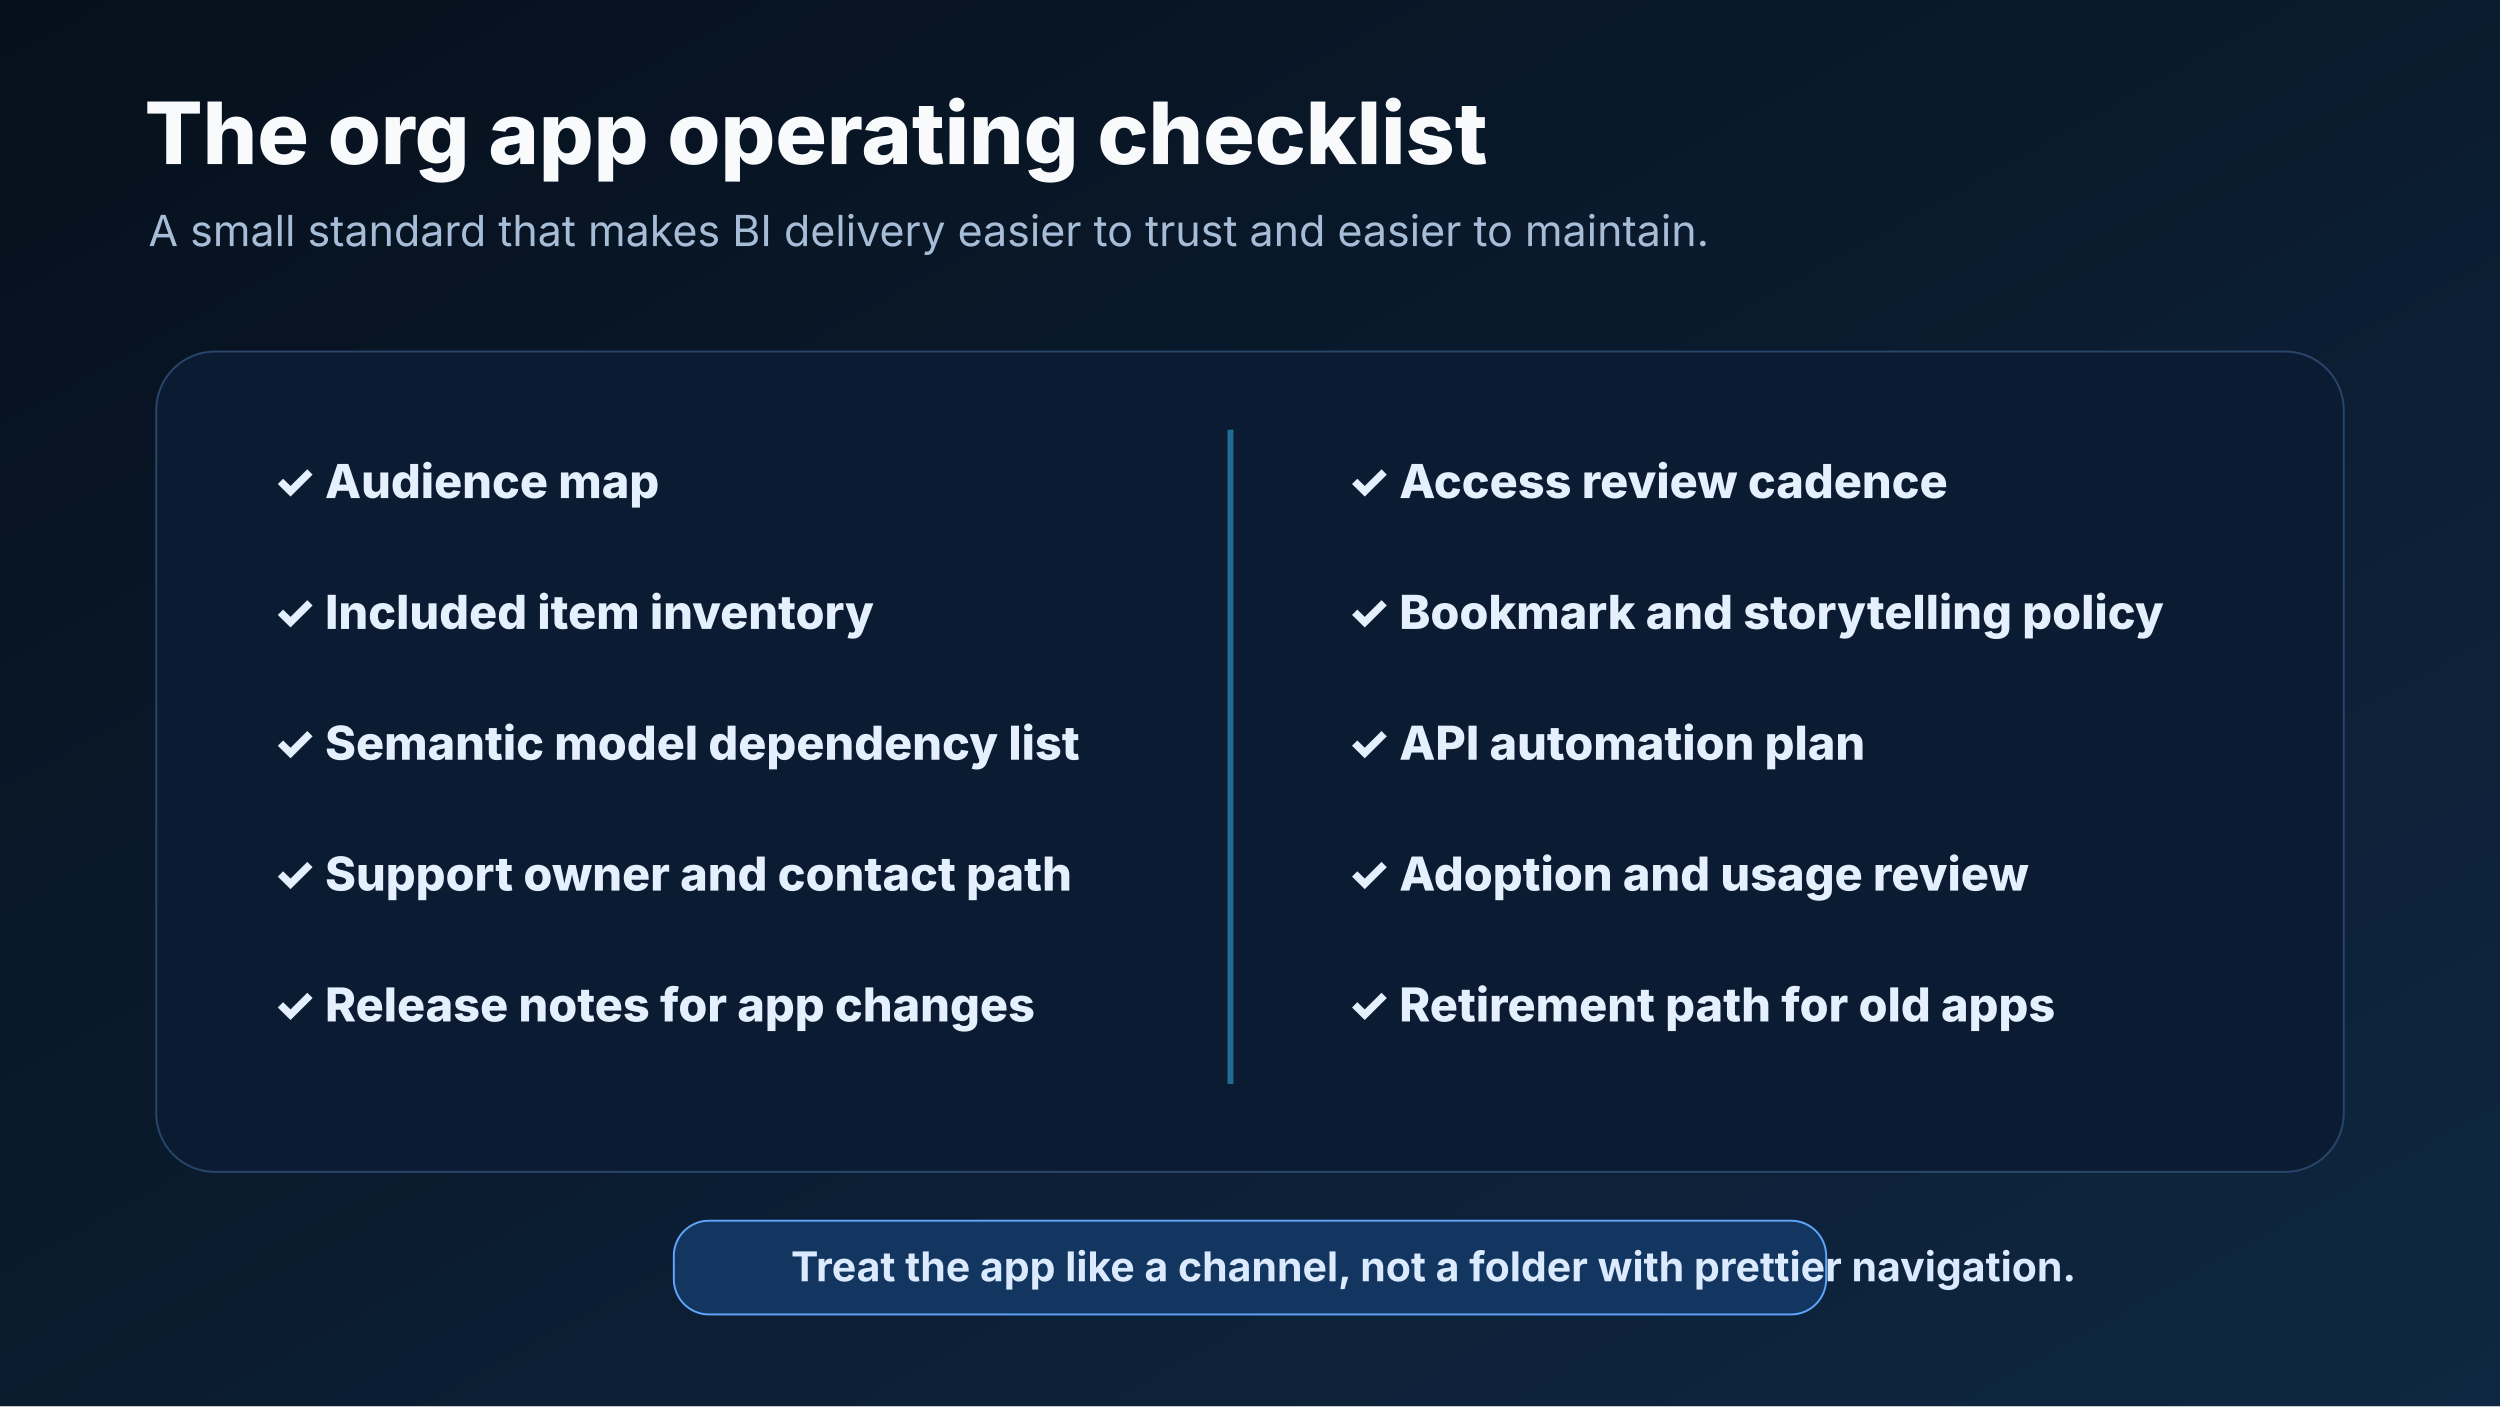
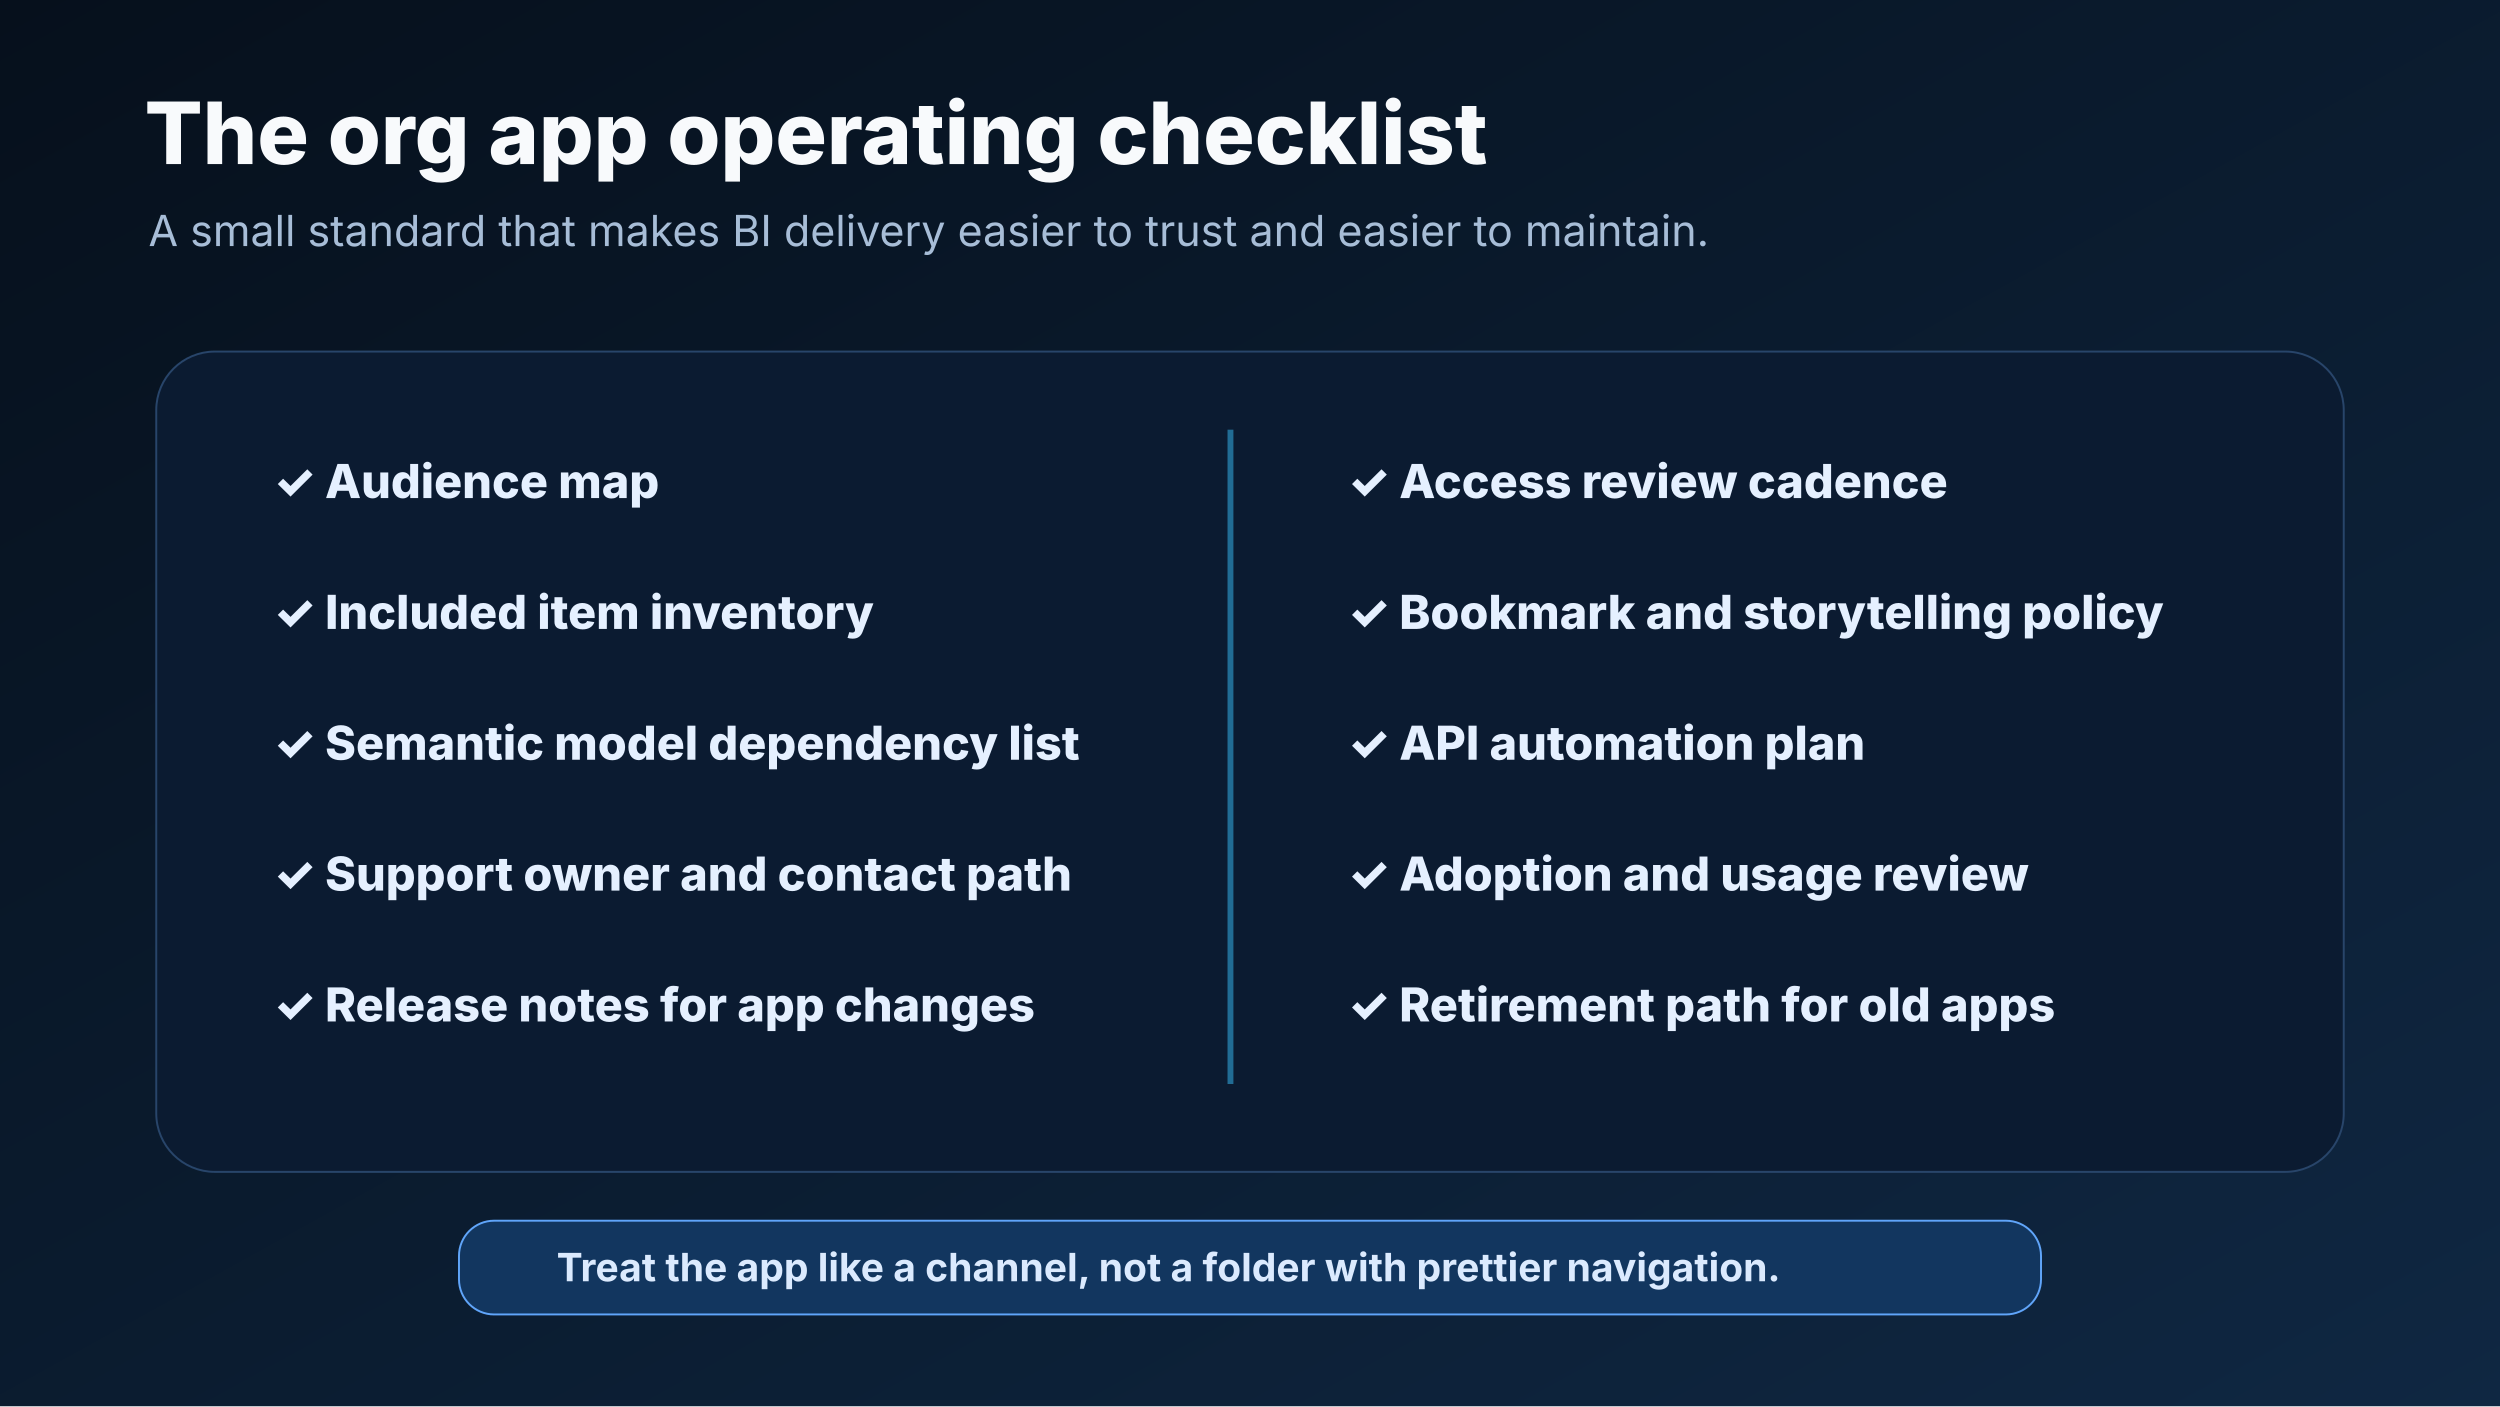
<svg xmlns="http://www.w3.org/2000/svg" viewBox="0 0 1280 720" role="img" aria-labelledby="title desc">
  <defs>
    <linearGradient id="bg" x1="0" y1="0" x2="1" y2="1">
      <stop offset="0" stop-color="#06101c" />
      <stop offset="1" stop-color="#0f2742" />
    </linearGradient>
  </defs>
  <rect width="1280" height="720" fill="url(#bg)" />
  <text x="74" y="84" fill="#f8fafc" font-family="Inter, Arial" font-size="44" font-weight="800">The org app operating checklist</text>
  <text x="76" y="126" fill="#a7bdd7" font-family="Inter, Arial" font-size="22">A small standard that makes BI delivery easier to trust and easier to maintain.</text>
  <g font-family="Inter, Arial">
    <rect x="80" y="180" width="1120" height="420" rx="30" fill="#0b1b31" stroke="#28456a" />
    <g font-size="24" font-weight="760" fill="#e5f0ff">
      <text x="140" y="255">✓ Audience map</text>
      <text x="140" y="322">✓ Included item inventory</text>
      <text x="140" y="389">✓ Semantic model dependency list</text>
      <text x="140" y="456">✓ Support owner and contact path</text>
      <text x="140" y="523">✓ Release notes for app changes</text>
      <text x="690" y="255">✓ Access review cadence</text>
      <text x="690" y="322">✓ Bookmark and storytelling policy</text>
      <text x="690" y="389">✓ API automation plan</text>
      <text x="690" y="456">✓ Adoption and usage review</text>
      <text x="690" y="523">✓ Retirement path for old apps</text>
    </g>
    <g fill="none" stroke="#38bdf8" stroke-width="3" opacity="0.5">
      <path d="M630 220 L630 555" />
    </g>
-     <rect x="345" y="625" width="590" height="48" rx="18" fill="#12365f" stroke="#60a5fa" />
-     <text x="405" y="656" fill="#dbeafe" font-size="21" font-weight="750">Treat the app like a channel, not a folder with prettier navigation.</text>
+     <rect x="235" y="625" width="810" height="48" rx="18" fill="#12365f" stroke="#60a5fa" />
+     <text x="285" y="656" fill="#dbeafe" font-size="20" font-weight="750">Treat the app like a channel, not a folder with prettier navigation.</text>
  </g>
</svg>
